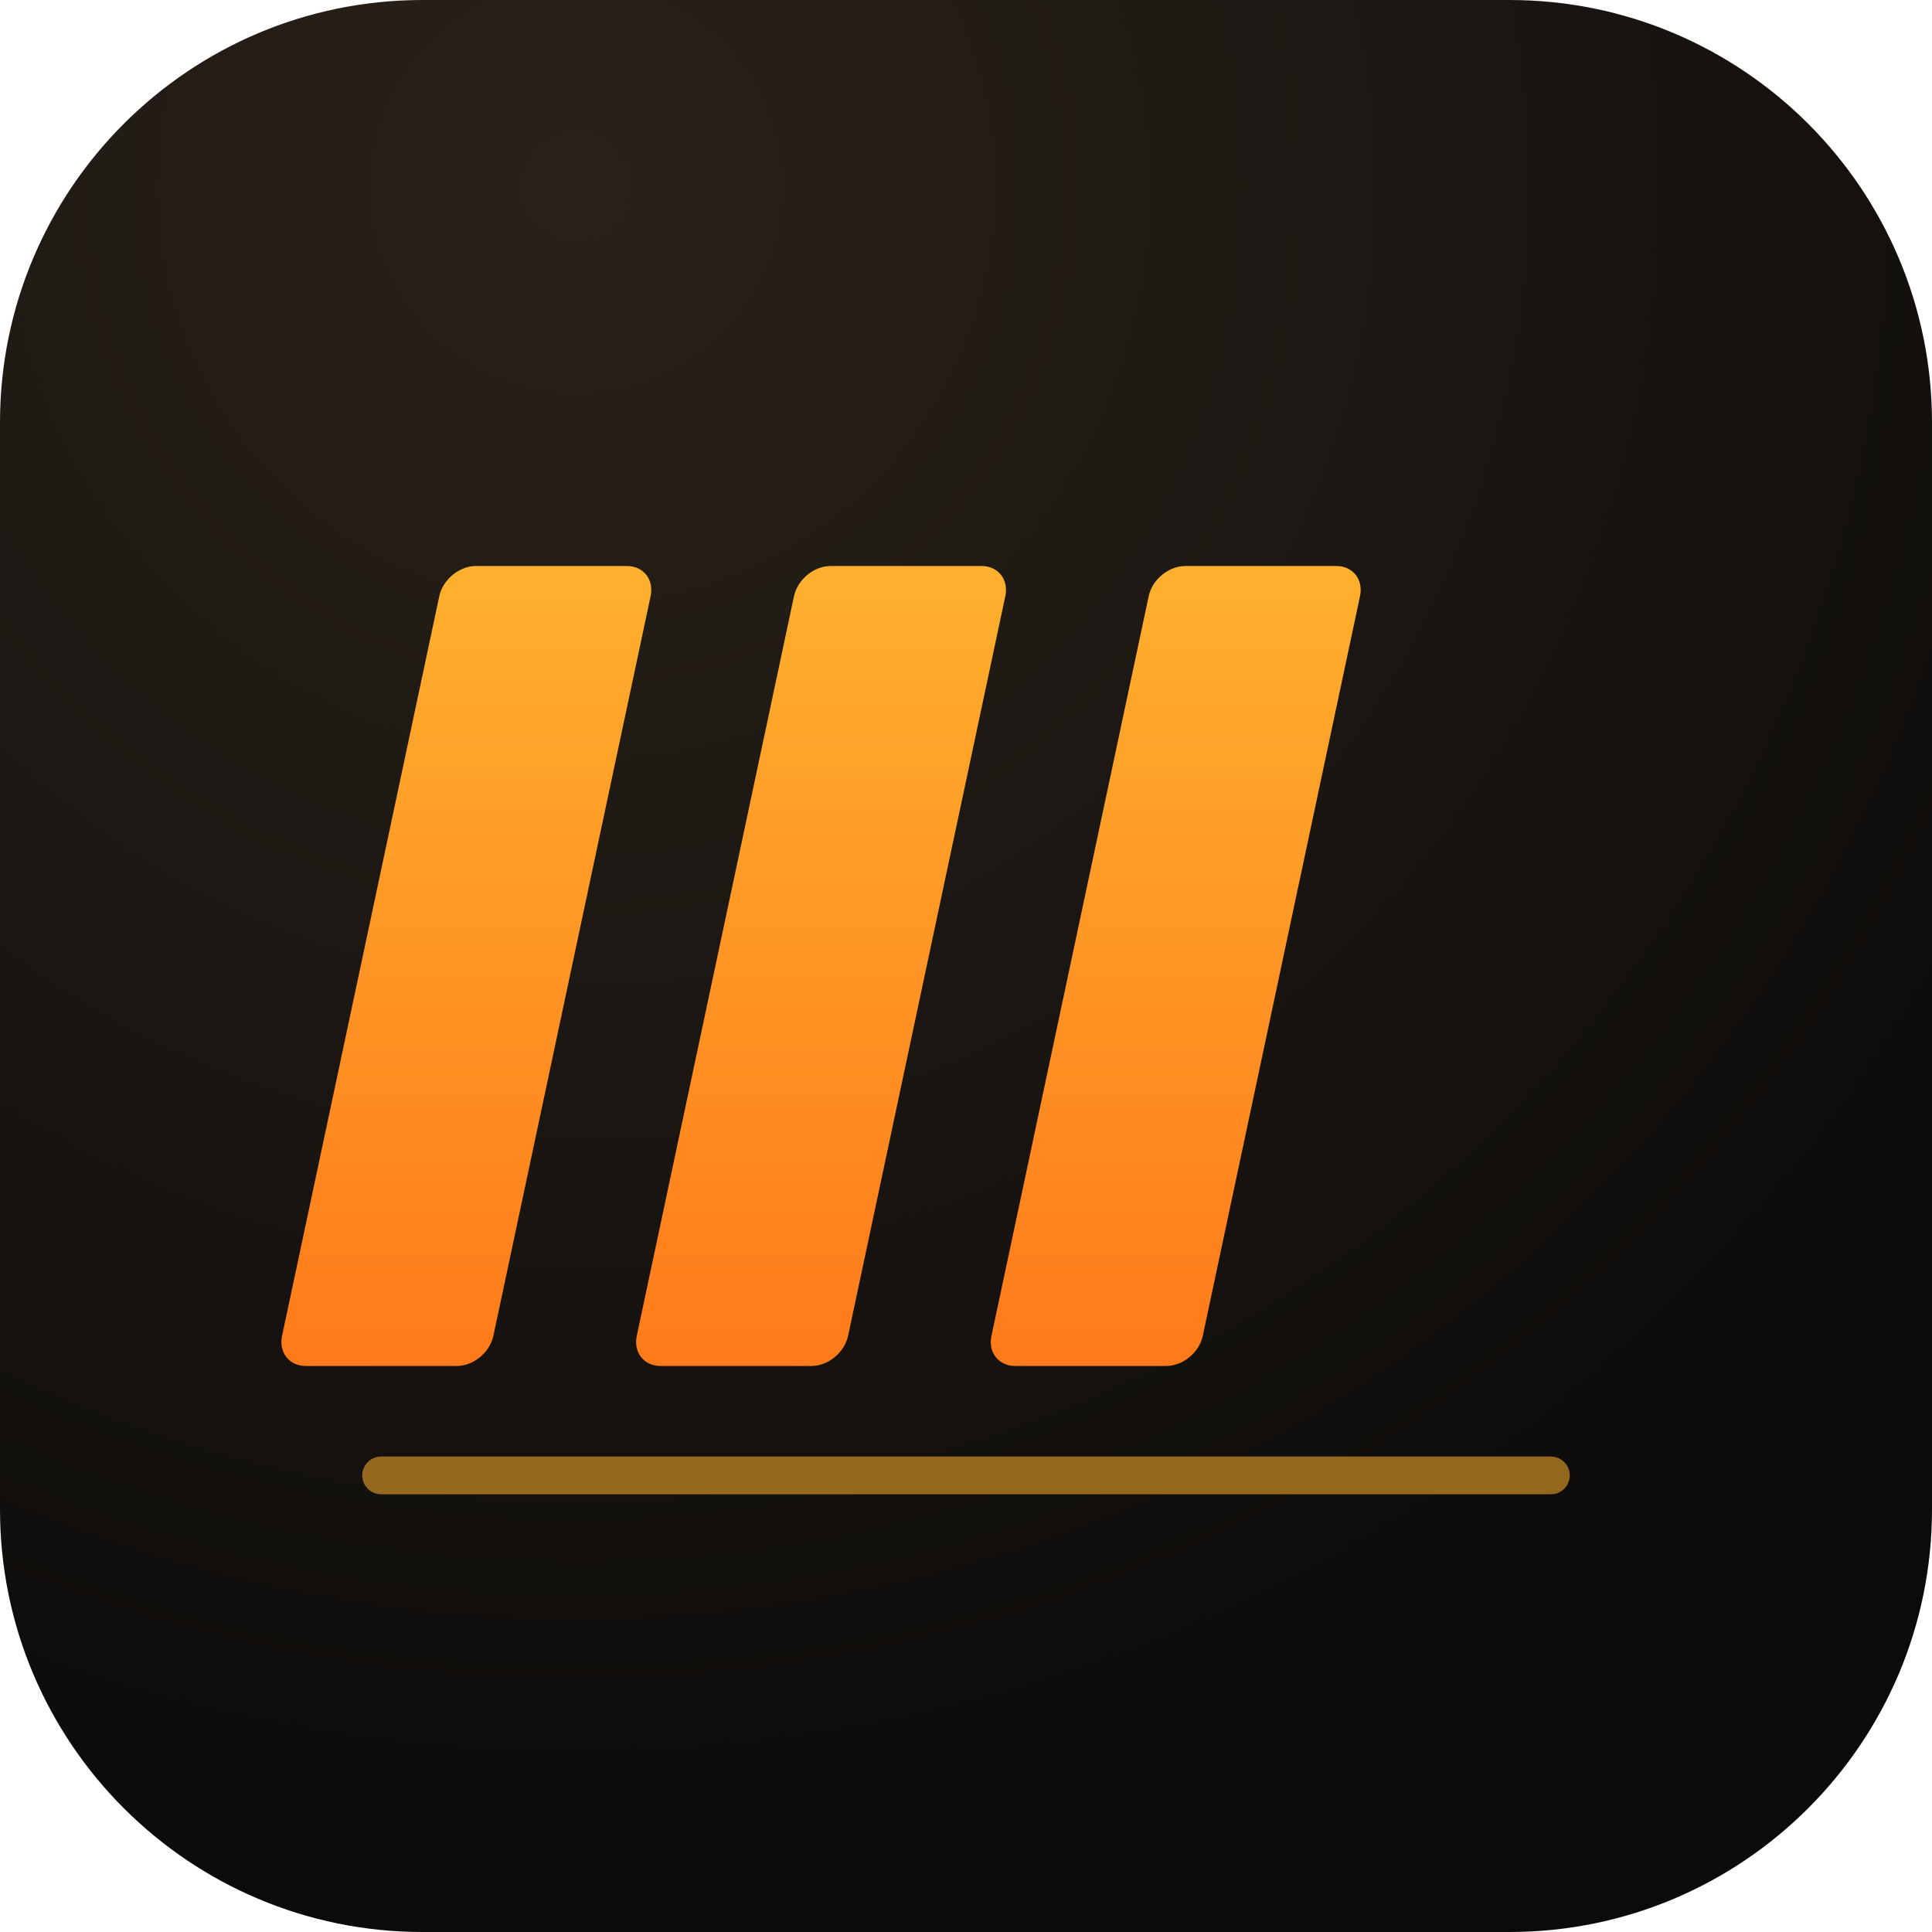
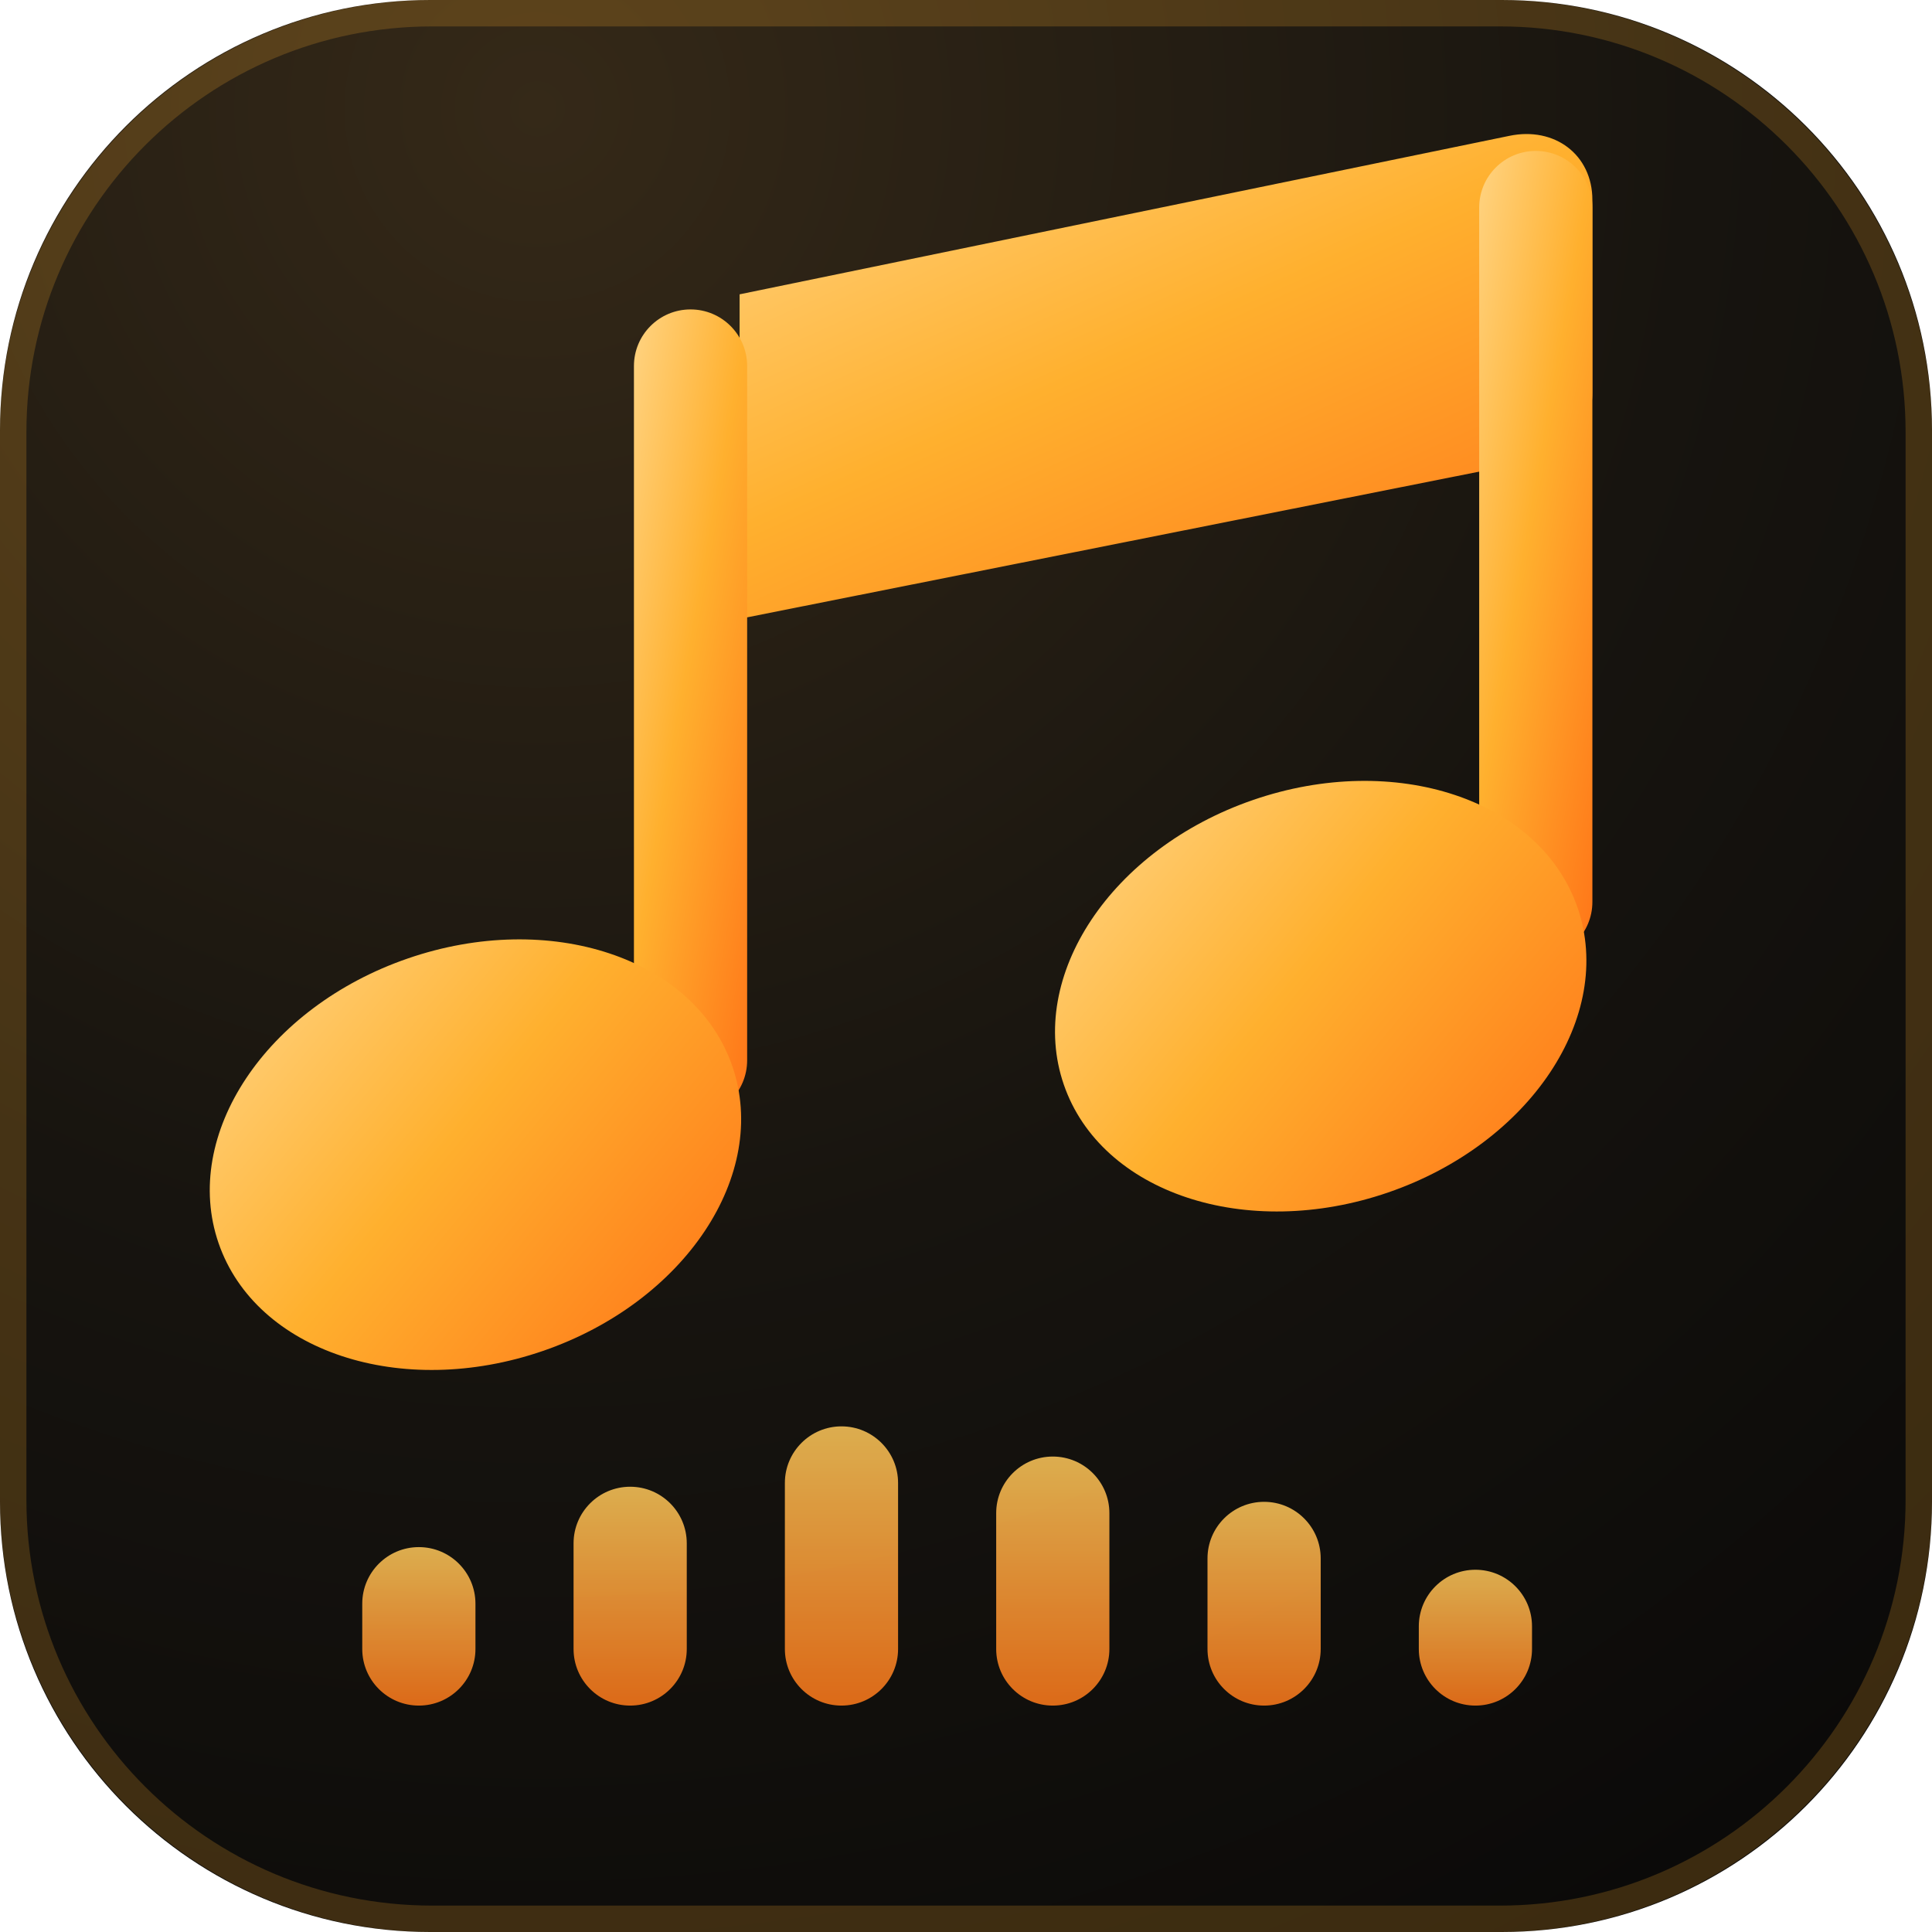
- <svg xmlns="http://www.w3.org/2000/svg" viewBox="0 0 512 512">
+ <svg xmlns="http://www.w3.org/2000/svg" viewBox="0 0 512 512" width="512" height="512">
  <defs>
-     <linearGradient id="g" x1="0" y1="0" x2="0" y2="1">
-       <stop offset="0" stop-color="#ffb02e" />
+     <linearGradient id="note" x1="0.1" y1="0" x2="0.9" y2="1">
+       <stop offset="0" stop-color="#ffd07a" />
+       <stop offset="0.45" stop-color="#ffb02e" />
      <stop offset="1" stop-color="#ff7a1a" />
    </linearGradient>
-     <radialGradient id="bg" cx="30%" cy="10%" r="90%">
-       <stop offset="0" stop-color="#2a221a" />
-       <stop offset="1" stop-color="#0c0b0a" />
+     <linearGradient id="bar" x1="0" y1="1" x2="0" y2="0">
+       <stop offset="0" stop-color="#ff7a1a" />
+       <stop offset="1" stop-color="#ffc85a" />
+     </linearGradient>
+     <radialGradient id="bg" cx="28%" cy="6%" r="108%">
+       <stop offset="0" stop-color="#352918" />
+       <stop offset="0.55" stop-color="#17140f" />
+       <stop offset="1" stop-color="#0b0a09" />
    </radialGradient>
  </defs>
-   <rect width="512" height="512" rx="112" fill="url(#bg)" />
-   <g transform="skewX(-12)" fill="url(#g)">
-     <rect x="150" y="150" width="56" height="212" rx="8" />
-     <rect x="244" y="150" width="56" height="212" rx="8" />
-     <rect x="338" y="150" width="56" height="212" rx="8" />
+   <rect width="512" height="512" rx="114" fill="url(#bg)" />
+   <rect x="3.5" y="3.5" width="505" height="505" rx="111" fill="none" stroke="#ffb02e" stroke-opacity="0.2" stroke-width="7" />
+   <g fill="url(#note)">
+     <path d="M196 78 L400 36 C412 33.5 422 41 422 53 L422 104 C422 113 416 120 407 122 L196 164 Z" />
+     <rect x="168" y="82" width="30" height="214" rx="15" />
+     <rect x="392" y="40" width="30" height="214" rx="15" />
+     <ellipse cx="126" cy="306" rx="72" ry="55" transform="rotate(-19 126 306)" />
+     <ellipse cx="350" cy="264" rx="72" ry="55" transform="rotate(-19 350 264)" />
  </g>
-   <rect x="96" y="386" width="320" height="10" rx="5" fill="#ffb02e" opacity=".55" />
+   <g fill="url(#bar)" opacity="0.85">
+     <rect x="96" y="410" width="30" height="42" rx="15" />
+     <rect x="152" y="394" width="30" height="58" rx="15" />
+     <rect x="208" y="378" width="30" height="74" rx="15" />
+     <rect x="264" y="386" width="30" height="66" rx="15" />
+     <rect x="320" y="398" width="30" height="54" rx="15" />
+     <rect x="376" y="416" width="30" height="36" rx="15" />
+   </g>
</svg>
